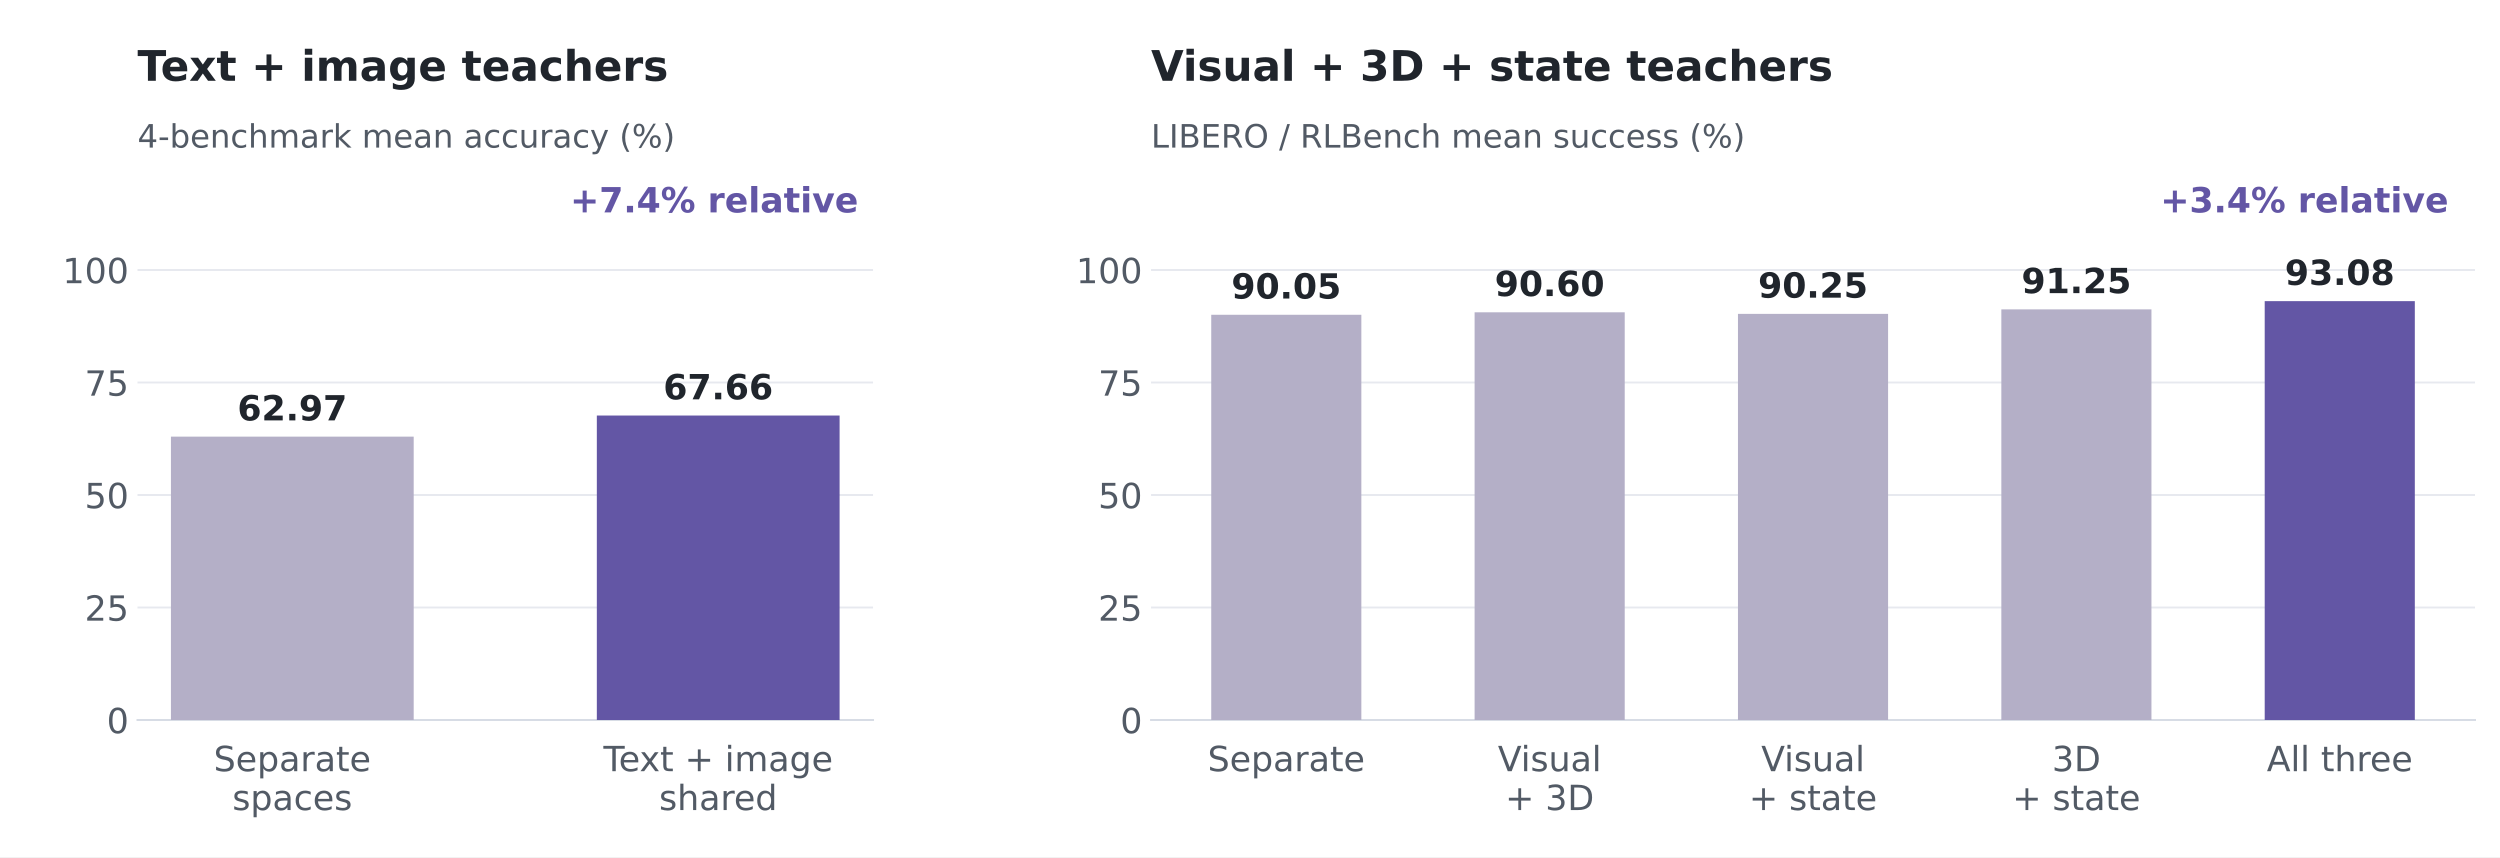
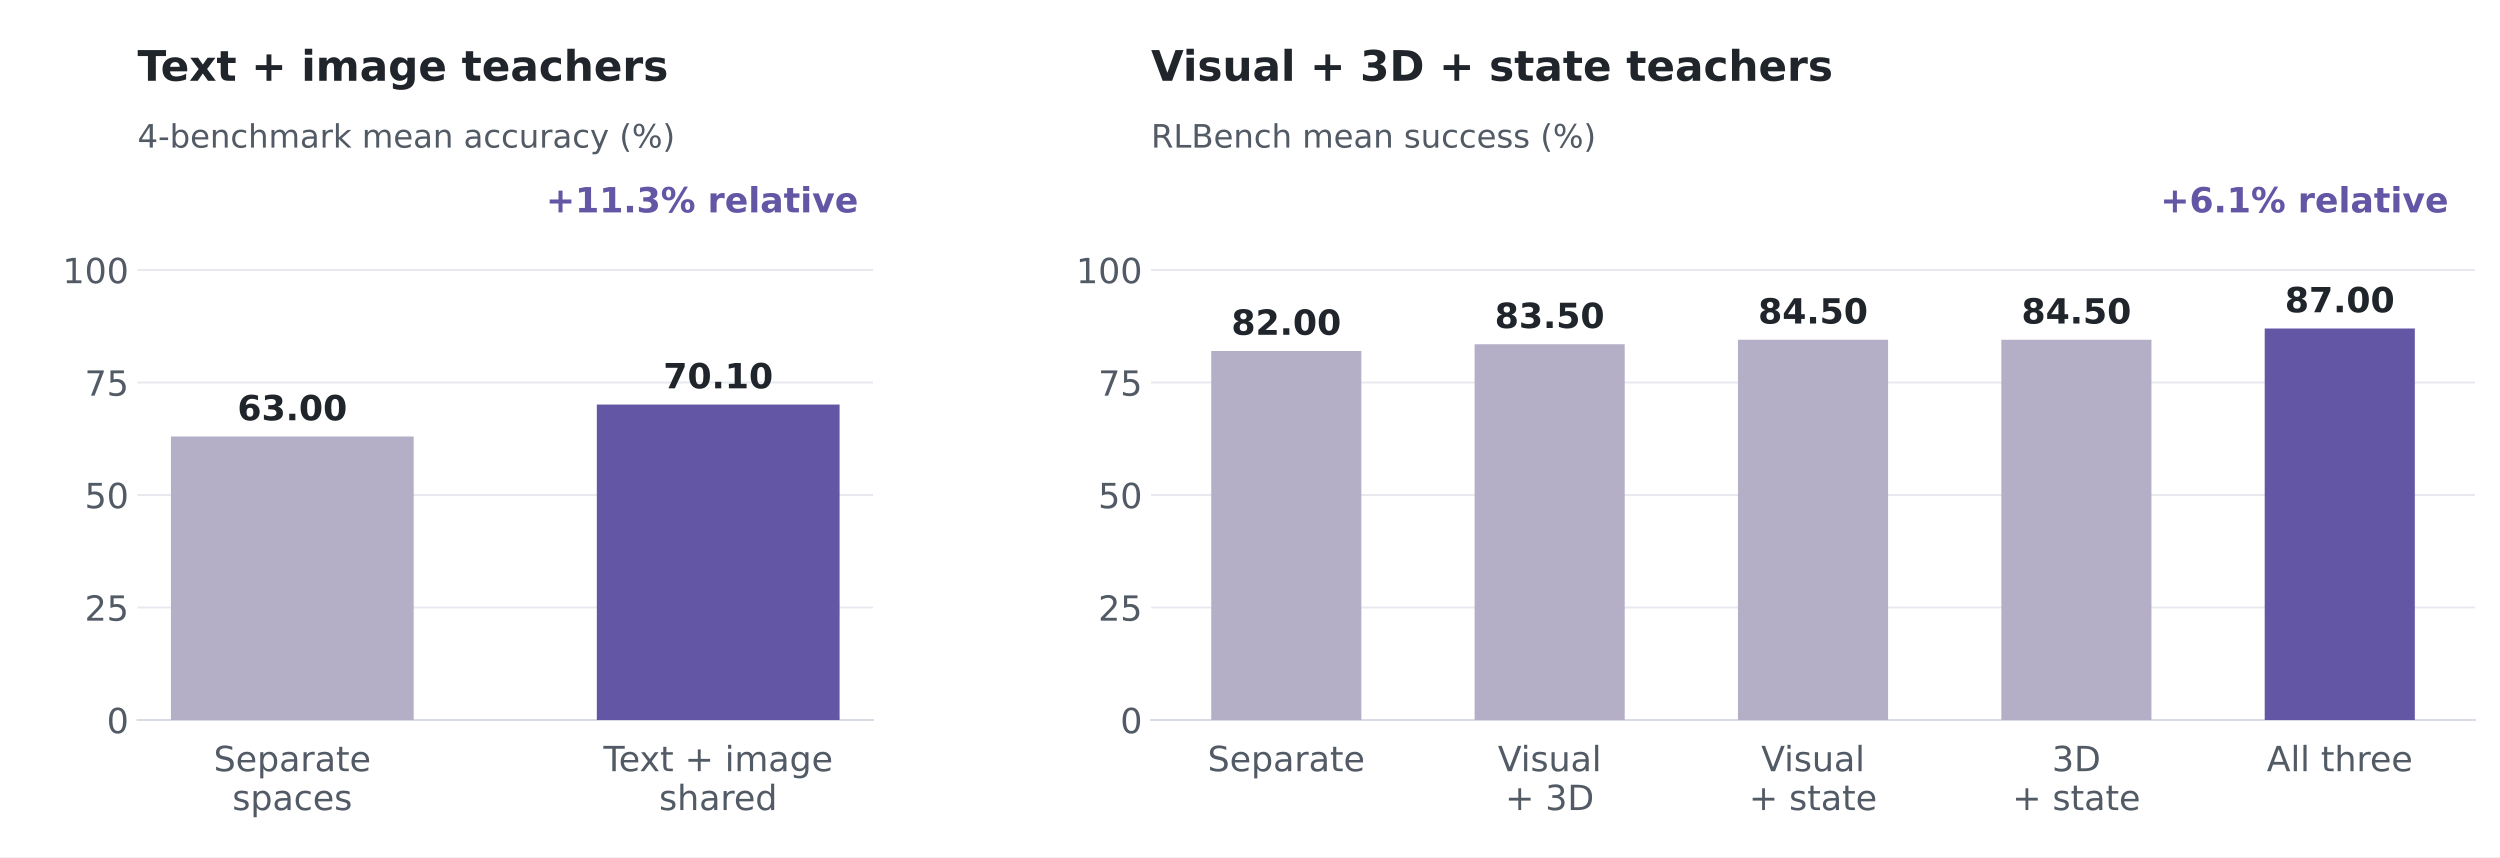
<svg xmlns="http://www.w3.org/2000/svg" width="1008pt" height="345.6pt" viewBox="0 0 1008 345.6" version="1.1">
  <defs>
    <style type="text/css">*{stroke-linejoin: round; stroke-linecap: butt}</style>
  </defs>
  <g id="figure_1">
    <g id="patch_1">
      <path d="M 0 345.6 L 1008 345.6 L 1008 0 L 0 0 z " style="fill: #ffffff" />
    </g>
    <g id="axes_1">
      <g id="patch_2">
        <path d="M 55.44 290.304 L 352.004 290.304 L 352.004 72.576 L 55.44 72.576 z " style="fill: #ffffff" />
      </g>
      <g id="matplotlib.axis_1">
        <g id="xtick_1">
          <g id="line2d_1" />
          <g id="text_1">
            <text style="fill: #525a65; font: 14px 'DejaVu Sans'" transform="translate(86.15751 310.9418)">Separate</text>
            <text style="fill: #525a65; font: 14px 'DejaVu Sans'" transform="translate(93.67813 326.6187)">spaces</text>
          </g>
        </g>
        <g id="xtick_2">
          <g id="line2d_2" />
          <g id="text_2">
            <text style="fill: #525a65; font: 14px 'DejaVu Sans'" transform="translate(243.3064 310.9418)">Text + image</text>
            <text style="fill: #525a65; font: 14px 'DejaVu Sans'" transform="translate(265.7392 326.6187)">shared</text>
          </g>
        </g>
      </g>
      <g id="matplotlib.axis_2">
        <g id="ytick_1">
          <g id="line2d_3">
-             <path d="M 55.44 290.304 L 352.004 290.304 " clip-path="url(#p18b08bb887)" style="fill: none; stroke: #e7e9ef; stroke-width: 0.8; stroke-linecap: square" />
+             <path d="M 55.44 290.304 L 352.004 290.304 " clip-path="url(#p91e7d2cb90)" style="fill: none; stroke: #e7e9ef; stroke-width: 0.8; stroke-linecap: square" />
          </g>
          <g id="line2d_4" />
          <g id="text_3">
            <text style="fill: #525a65; font: 14px 'DejaVu Sans'; text-anchor: end" x="51.94" y="295.623" transform="rotate(-0 51.94 295.6229)">0</text>
          </g>
        </g>
        <g id="ytick_2">
          <g id="line2d_5">
-             <path d="M 55.44 244.944 L 352.004 244.944 " clip-path="url(#p18b08bb887)" style="fill: none; stroke: #e7e9ef; stroke-width: 0.8; stroke-linecap: square" />
+             <path d="M 55.44 244.944 L 352.004 244.944 " clip-path="url(#p91e7d2cb90)" style="fill: none; stroke: #e7e9ef; stroke-width: 0.8; stroke-linecap: square" />
          </g>
          <g id="line2d_6" />
          <g id="text_4">
            <text style="fill: #525a65; font: 14px 'DejaVu Sans'; text-anchor: end" x="51.94" y="250.263" transform="rotate(-0 51.94 250.2629)">25</text>
          </g>
        </g>
        <g id="ytick_3">
          <g id="line2d_7">
-             <path d="M 55.44 199.584 L 352.004 199.584 " clip-path="url(#p18b08bb887)" style="fill: none; stroke: #e7e9ef; stroke-width: 0.8; stroke-linecap: square" />
+             <path d="M 55.44 199.584 L 352.004 199.584 " clip-path="url(#p91e7d2cb90)" style="fill: none; stroke: #e7e9ef; stroke-width: 0.8; stroke-linecap: square" />
          </g>
          <g id="line2d_8" />
          <g id="text_5">
            <text style="fill: #525a65; font: 14px 'DejaVu Sans'; text-anchor: end" x="51.94" y="204.903" transform="rotate(-0 51.94 204.9029)">50</text>
          </g>
        </g>
        <g id="ytick_4">
          <g id="line2d_9">
-             <path d="M 55.44 154.224 L 352.004 154.224 " clip-path="url(#p18b08bb887)" style="fill: none; stroke: #e7e9ef; stroke-width: 0.8; stroke-linecap: square" />
+             <path d="M 55.44 154.224 L 352.004 154.224 " clip-path="url(#p91e7d2cb90)" style="fill: none; stroke: #e7e9ef; stroke-width: 0.8; stroke-linecap: square" />
          </g>
          <g id="line2d_10" />
          <g id="text_6">
            <text style="fill: #525a65; font: 14px 'DejaVu Sans'; text-anchor: end" x="51.94" y="159.543" transform="rotate(-0 51.94 159.5429)">75</text>
          </g>
        </g>
        <g id="ytick_5">
          <g id="line2d_11">
-             <path d="M 55.44 108.864 L 352.004 108.864 " clip-path="url(#p18b08bb887)" style="fill: none; stroke: #e7e9ef; stroke-width: 0.8; stroke-linecap: square" />
+             <path d="M 55.44 108.864 L 352.004 108.864 " clip-path="url(#p91e7d2cb90)" style="fill: none; stroke: #e7e9ef; stroke-width: 0.8; stroke-linecap: square" />
          </g>
          <g id="line2d_12" />
          <g id="text_7">
            <text style="fill: #525a65; font: 14px 'DejaVu Sans'; text-anchor: end" x="51.94" y="114.183" transform="rotate(-0 51.94 114.1829)">100</text>
          </g>
        </g>
      </g>
      <g id="patch_3">
        <path d="M 55.44 290.304 L 352.004 290.304 " style="fill: none; stroke: #d7dce5; stroke-width: 0.8; stroke-linejoin: miter; stroke-linecap: square" />
      </g>
      <g id="patch_4">
-         <path d="M 68.92 290.304 L 166.802 290.304 L 166.802 176.051 L 68.92 176.051 z " clip-path="url(#p18b08bb887)" style="fill: #b4afc7" />
+         <path d="M 68.92 290.304 L 166.802 290.304 L 166.802 175.997 L 68.92 175.997 z " clip-path="url(#p91e7d2cb90)" style="fill: #b4afc7" />
      </g>
      <g id="patch_5">
-         <path d="M 240.642 290.304 L 338.524 290.304 L 338.524 167.542 L 240.642 167.542 z " clip-path="url(#p18b08bb887)" style="fill: #6356a5" />
+         <path d="M 240.642 290.304 L 338.524 290.304 L 338.524 163.115 L 240.642 163.115 z " clip-path="url(#p91e7d2cb90)" style="fill: #6356a5" />
      </g>
      <g id="text_8">
-         <text style="fill: #20252c; font: 700 14px 'DejaVu Sans'; text-anchor: middle" x="117.861" y="169.511" transform="rotate(-0 117.8609 169.5109)">62.97</text>
+         <text style="fill: #20252c; font: 700 14px 'DejaVu Sans'; text-anchor: middle" x="117.861" y="169.456" transform="rotate(-0 117.8609 169.4564)">63.00</text>
      </g>
      <g id="text_9">
-         <text style="fill: #20252c; font: 700 14px 'DejaVu Sans'; text-anchor: middle" x="289.583" y="161.001" transform="rotate(-0 289.5829 161.0013)">67.66</text>
+         <text style="fill: #20252c; font: 700 14px 'DejaVu Sans'; text-anchor: middle" x="289.583" y="156.574" transform="rotate(-0 289.5829 156.5742)">70.10</text>
      </g>
      <g id="text_10">
        <text style="fill: #525a65; font: 13px 'DejaVu Sans'; text-anchor: start" x="55.44" y="59.512" transform="rotate(-0 55.44 59.51232)">4-benchmark mean accuracy (%)</text>
      </g>
      <g id="text_11">
-         <text style="fill: #6356a5; font: 700 14px 'DejaVu Sans'; text-anchor: end" x="346.073" y="85.64" transform="rotate(-0 346.0726 85.63968)">+7.4% relative</text>
+         <text style="fill: #6356a5; font: 700 14px 'DejaVu Sans'; text-anchor: end" x="346.073" y="85.64" transform="rotate(-0 346.0726 85.63968)">+11.3% relative</text>
      </g>
      <g id="text_12">
        <text style="fill: #20252c; font: 700 17px 'DejaVu Sans'; text-anchor: start" x="55.44" y="32.576" transform="rotate(-0 55.44 32.576)">Text + image teachers</text>
      </g>
    </g>
    <g id="axes_2">
      <g id="patch_6">
        <path d="M 464.105 290.304 L 997.92 290.304 L 997.92 72.576 L 464.105 72.576 z " style="fill: #ffffff" />
      </g>
      <g id="matplotlib.axis_3">
        <g id="xtick_3">
          <g id="line2d_13" />
          <g id="text_13">
            <text style="fill: #525a65; font: 14px 'DejaVu Sans'; text-anchor: middle" x="518.633" y="310.942" transform="rotate(-0 518.6334 310.9418)">Separate</text>
          </g>
        </g>
        <g id="xtick_4">
          <g id="line2d_14" />
          <g id="text_14">
            <text style="fill: #525a65; font: 14px 'DejaVu Sans'" transform="translate(603.9301 310.9418)">Visual</text>
            <text style="fill: #525a65; font: 14px 'DejaVu Sans'" transform="translate(606.8887 326.6187)">+ 3D</text>
          </g>
        </g>
        <g id="xtick_5">
          <g id="line2d_15" />
          <g id="text_15">
            <text style="fill: #525a65; font: 14px 'DejaVu Sans'" transform="translate(710.1197 310.9418)">Visual</text>
            <text style="fill: #525a65; font: 14px 'DejaVu Sans'" transform="translate(705.1902 326.6187)">+ state</text>
          </g>
        </g>
        <g id="xtick_6">
          <g id="line2d_16" />
          <g id="text_16">
            <text style="fill: #525a65; font: 14px 'DejaVu Sans'" transform="translate(827.3583 310.9418)">3D</text>
            <text style="fill: #525a65; font: 14px 'DejaVu Sans'" transform="translate(811.3797 326.6187)">+ state</text>
          </g>
        </g>
        <g id="xtick_7">
          <g id="line2d_17" />
          <g id="text_17">
            <text style="fill: #525a65; font: 14px 'DejaVu Sans'; text-anchor: middle" x="943.392" y="310.942" transform="rotate(-0 943.3917 310.9418)">All three</text>
          </g>
        </g>
      </g>
      <g id="matplotlib.axis_4">
        <g id="ytick_6">
          <g id="line2d_18">
-             <path d="M 464.105 290.304 L 997.92 290.304 " clip-path="url(#p26decfd8a6)" style="fill: none; stroke: #e7e9ef; stroke-width: 0.8; stroke-linecap: square" />
+             <path d="M 464.105 290.304 L 997.92 290.304 " clip-path="url(#pef1c9e2cac)" style="fill: none; stroke: #e7e9ef; stroke-width: 0.8; stroke-linecap: square" />
          </g>
          <g id="line2d_19" />
          <g id="text_18">
            <text style="fill: #525a65; font: 14px 'DejaVu Sans'; text-anchor: end" x="460.605" y="295.623" transform="rotate(-0 460.605 295.6229)">0</text>
          </g>
        </g>
        <g id="ytick_7">
          <g id="line2d_20">
-             <path d="M 464.105 244.944 L 997.92 244.944 " clip-path="url(#p26decfd8a6)" style="fill: none; stroke: #e7e9ef; stroke-width: 0.8; stroke-linecap: square" />
+             <path d="M 464.105 244.944 L 997.92 244.944 " clip-path="url(#pef1c9e2cac)" style="fill: none; stroke: #e7e9ef; stroke-width: 0.8; stroke-linecap: square" />
          </g>
          <g id="line2d_21" />
          <g id="text_19">
            <text style="fill: #525a65; font: 14px 'DejaVu Sans'; text-anchor: end" x="460.605" y="250.263" transform="rotate(-0 460.605 250.2629)">25</text>
          </g>
        </g>
        <g id="ytick_8">
          <g id="line2d_22">
-             <path d="M 464.105 199.584 L 997.92 199.584 " clip-path="url(#p26decfd8a6)" style="fill: none; stroke: #e7e9ef; stroke-width: 0.8; stroke-linecap: square" />
+             <path d="M 464.105 199.584 L 997.92 199.584 " clip-path="url(#pef1c9e2cac)" style="fill: none; stroke: #e7e9ef; stroke-width: 0.8; stroke-linecap: square" />
          </g>
          <g id="line2d_23" />
          <g id="text_20">
            <text style="fill: #525a65; font: 14px 'DejaVu Sans'; text-anchor: end" x="460.605" y="204.903" transform="rotate(-0 460.605 204.9029)">50</text>
          </g>
        </g>
        <g id="ytick_9">
          <g id="line2d_24">
-             <path d="M 464.105 154.224 L 997.92 154.224 " clip-path="url(#p26decfd8a6)" style="fill: none; stroke: #e7e9ef; stroke-width: 0.8; stroke-linecap: square" />
+             <path d="M 464.105 154.224 L 997.92 154.224 " clip-path="url(#pef1c9e2cac)" style="fill: none; stroke: #e7e9ef; stroke-width: 0.8; stroke-linecap: square" />
          </g>
          <g id="line2d_25" />
          <g id="text_21">
            <text style="fill: #525a65; font: 14px 'DejaVu Sans'; text-anchor: end" x="460.605" y="159.543" transform="rotate(-0 460.605 159.5429)">75</text>
          </g>
        </g>
        <g id="ytick_10">
          <g id="line2d_26">
-             <path d="M 464.105 108.864 L 997.92 108.864 " clip-path="url(#p26decfd8a6)" style="fill: none; stroke: #e7e9ef; stroke-width: 0.8; stroke-linecap: square" />
+             <path d="M 464.105 108.864 L 997.92 108.864 " clip-path="url(#pef1c9e2cac)" style="fill: none; stroke: #e7e9ef; stroke-width: 0.8; stroke-linecap: square" />
          </g>
          <g id="line2d_27" />
          <g id="text_22">
            <text style="fill: #525a65; font: 14px 'DejaVu Sans'; text-anchor: end" x="460.605" y="114.183" transform="rotate(-0 460.605 114.1829)">100</text>
          </g>
        </g>
      </g>
      <g id="patch_7">
        <path d="M 464.105 290.304 L 997.92 290.304 " style="fill: none; stroke: #d7dce5; stroke-width: 0.8; stroke-linejoin: miter; stroke-linecap: square" />
      </g>
      <g id="patch_8">
-         <path d="M 488.369 290.304 L 548.897 290.304 L 548.897 126.917 L 488.369 126.917 z " clip-path="url(#p26decfd8a6)" style="fill: #b4afc7" />
+         <path d="M 488.369 290.304 L 548.897 290.304 L 548.897 141.523 L 488.369 141.523 z " clip-path="url(#pef1c9e2cac)" style="fill: #b4afc7" />
      </g>
      <g id="patch_9">
-         <path d="M 594.559 290.304 L 655.087 290.304 L 655.087 125.919 L 594.559 125.919 z " clip-path="url(#p26decfd8a6)" style="fill: #b4afc7" />
+         <path d="M 594.559 290.304 L 655.087 290.304 L 655.087 138.802 L 594.559 138.802 z " clip-path="url(#pef1c9e2cac)" style="fill: #b4afc7" />
      </g>
      <g id="patch_10">
-         <path d="M 700.748 290.304 L 761.277 290.304 L 761.277 126.554 L 700.748 126.554 z " clip-path="url(#p26decfd8a6)" style="fill: #b4afc7" />
+         <path d="M 700.748 290.304 L 761.277 290.304 L 761.277 136.987 L 700.748 136.987 z " clip-path="url(#pef1c9e2cac)" style="fill: #b4afc7" />
      </g>
      <g id="patch_11">
-         <path d="M 806.938 290.304 L 867.466 290.304 L 867.466 124.74 L 806.938 124.74 z " clip-path="url(#p26decfd8a6)" style="fill: #b4afc7" />
+         <path d="M 806.938 290.304 L 867.466 290.304 L 867.466 136.987 L 806.938 136.987 z " clip-path="url(#pef1c9e2cac)" style="fill: #b4afc7" />
      </g>
      <g id="patch_12">
-         <path d="M 913.128 290.304 L 973.656 290.304 L 973.656 121.42 L 913.128 121.42 z " clip-path="url(#p26decfd8a6)" style="fill: #6356a5" />
+         <path d="M 913.128 290.304 L 973.656 290.304 L 973.656 132.451 L 913.128 132.451 z " clip-path="url(#pef1c9e2cac)" style="fill: #6356a5" />
      </g>
      <g id="text_23">
-         <text style="fill: #20252c; font: 700 14px 'DejaVu Sans'; text-anchor: middle" x="518.633" y="120.377" transform="rotate(-0 518.6334 120.3769)">90.05</text>
+         <text style="fill: #20252c; font: 700 14px 'DejaVu Sans'; text-anchor: middle" x="518.633" y="134.983" transform="rotate(-0 518.6334 134.9828)">82.00</text>
      </g>
      <g id="text_24">
-         <text style="fill: #20252c; font: 700 14px 'DejaVu Sans'; text-anchor: middle" x="624.823" y="119.379" transform="rotate(-0 624.8229 119.379)">90.60</text>
+         <text style="fill: #20252c; font: 700 14px 'DejaVu Sans'; text-anchor: middle" x="624.823" y="132.261" transform="rotate(-0 624.8229 132.2612)">83.50</text>
      </g>
      <g id="text_25">
-         <text style="fill: #20252c; font: 700 14px 'DejaVu Sans'; text-anchor: middle" x="731.013" y="120.014" transform="rotate(-0 731.0125 120.014)">90.25</text>
+         <text style="fill: #20252c; font: 700 14px 'DejaVu Sans'; text-anchor: middle" x="731.013" y="130.447" transform="rotate(-0 731.0125 130.4468)">84.50</text>
      </g>
      <g id="text_26">
-         <text style="fill: #20252c; font: 700 14px 'DejaVu Sans'; text-anchor: middle" x="837.202" y="118.2" transform="rotate(-0 837.2021 118.1996)">91.25</text>
+         <text style="fill: #20252c; font: 700 14px 'DejaVu Sans'; text-anchor: middle" x="837.202" y="130.447" transform="rotate(-0 837.2021 130.4468)">84.50</text>
      </g>
      <g id="text_27">
-         <text style="fill: #20252c; font: 700 14px 'DejaVu Sans'; text-anchor: middle" x="943.392" y="114.879" transform="rotate(-0 943.3917 114.8793)">93.08</text>
+         <text style="fill: #20252c; font: 700 14px 'DejaVu Sans'; text-anchor: middle" x="943.392" y="125.911" transform="rotate(-0 943.3917 125.9108)">87.00</text>
      </g>
      <g id="text_28">
-         <text style="fill: #525a65; font: 13px 'DejaVu Sans'; text-anchor: start" x="464.105" y="59.512" transform="rotate(-0 464.105 59.51232)">LIBERO / RLBench mean success (%)</text>
+         <text style="fill: #525a65; font: 13px 'DejaVu Sans'; text-anchor: start" x="464.105" y="59.512" transform="rotate(-0 464.105 59.51232)">RLBench mean success (%)</text>
      </g>
      <g id="text_29">
-         <text style="fill: #6356a5; font: 700 14px 'DejaVu Sans'; text-anchor: end" x="987.244" y="85.64" transform="rotate(-0 987.2437 85.63968)">+3.4% relative</text>
+         <text style="fill: #6356a5; font: 700 14px 'DejaVu Sans'; text-anchor: end" x="987.244" y="85.64" transform="rotate(-0 987.2437 85.63968)">+6.1% relative</text>
      </g>
      <g id="text_30">
        <text style="fill: #20252c; font: 700 17px 'DejaVu Sans'; text-anchor: start" x="464.105" y="32.576" transform="rotate(-0 464.105 32.576)">Visual + 3D + state teachers</text>
      </g>
    </g>
  </g>
  <defs>
-     <clipPath id="p18b08bb887">
+     <clipPath id="p91e7d2cb90">
      <rect x="55.44" y="72.576" width="296.564" height="217.728" />
    </clipPath>
-     <clipPath id="p26decfd8a6">
+     <clipPath id="pef1c9e2cac">
      <rect x="464.105" y="72.576" width="533.815" height="217.728" />
    </clipPath>
  </defs>
</svg>
